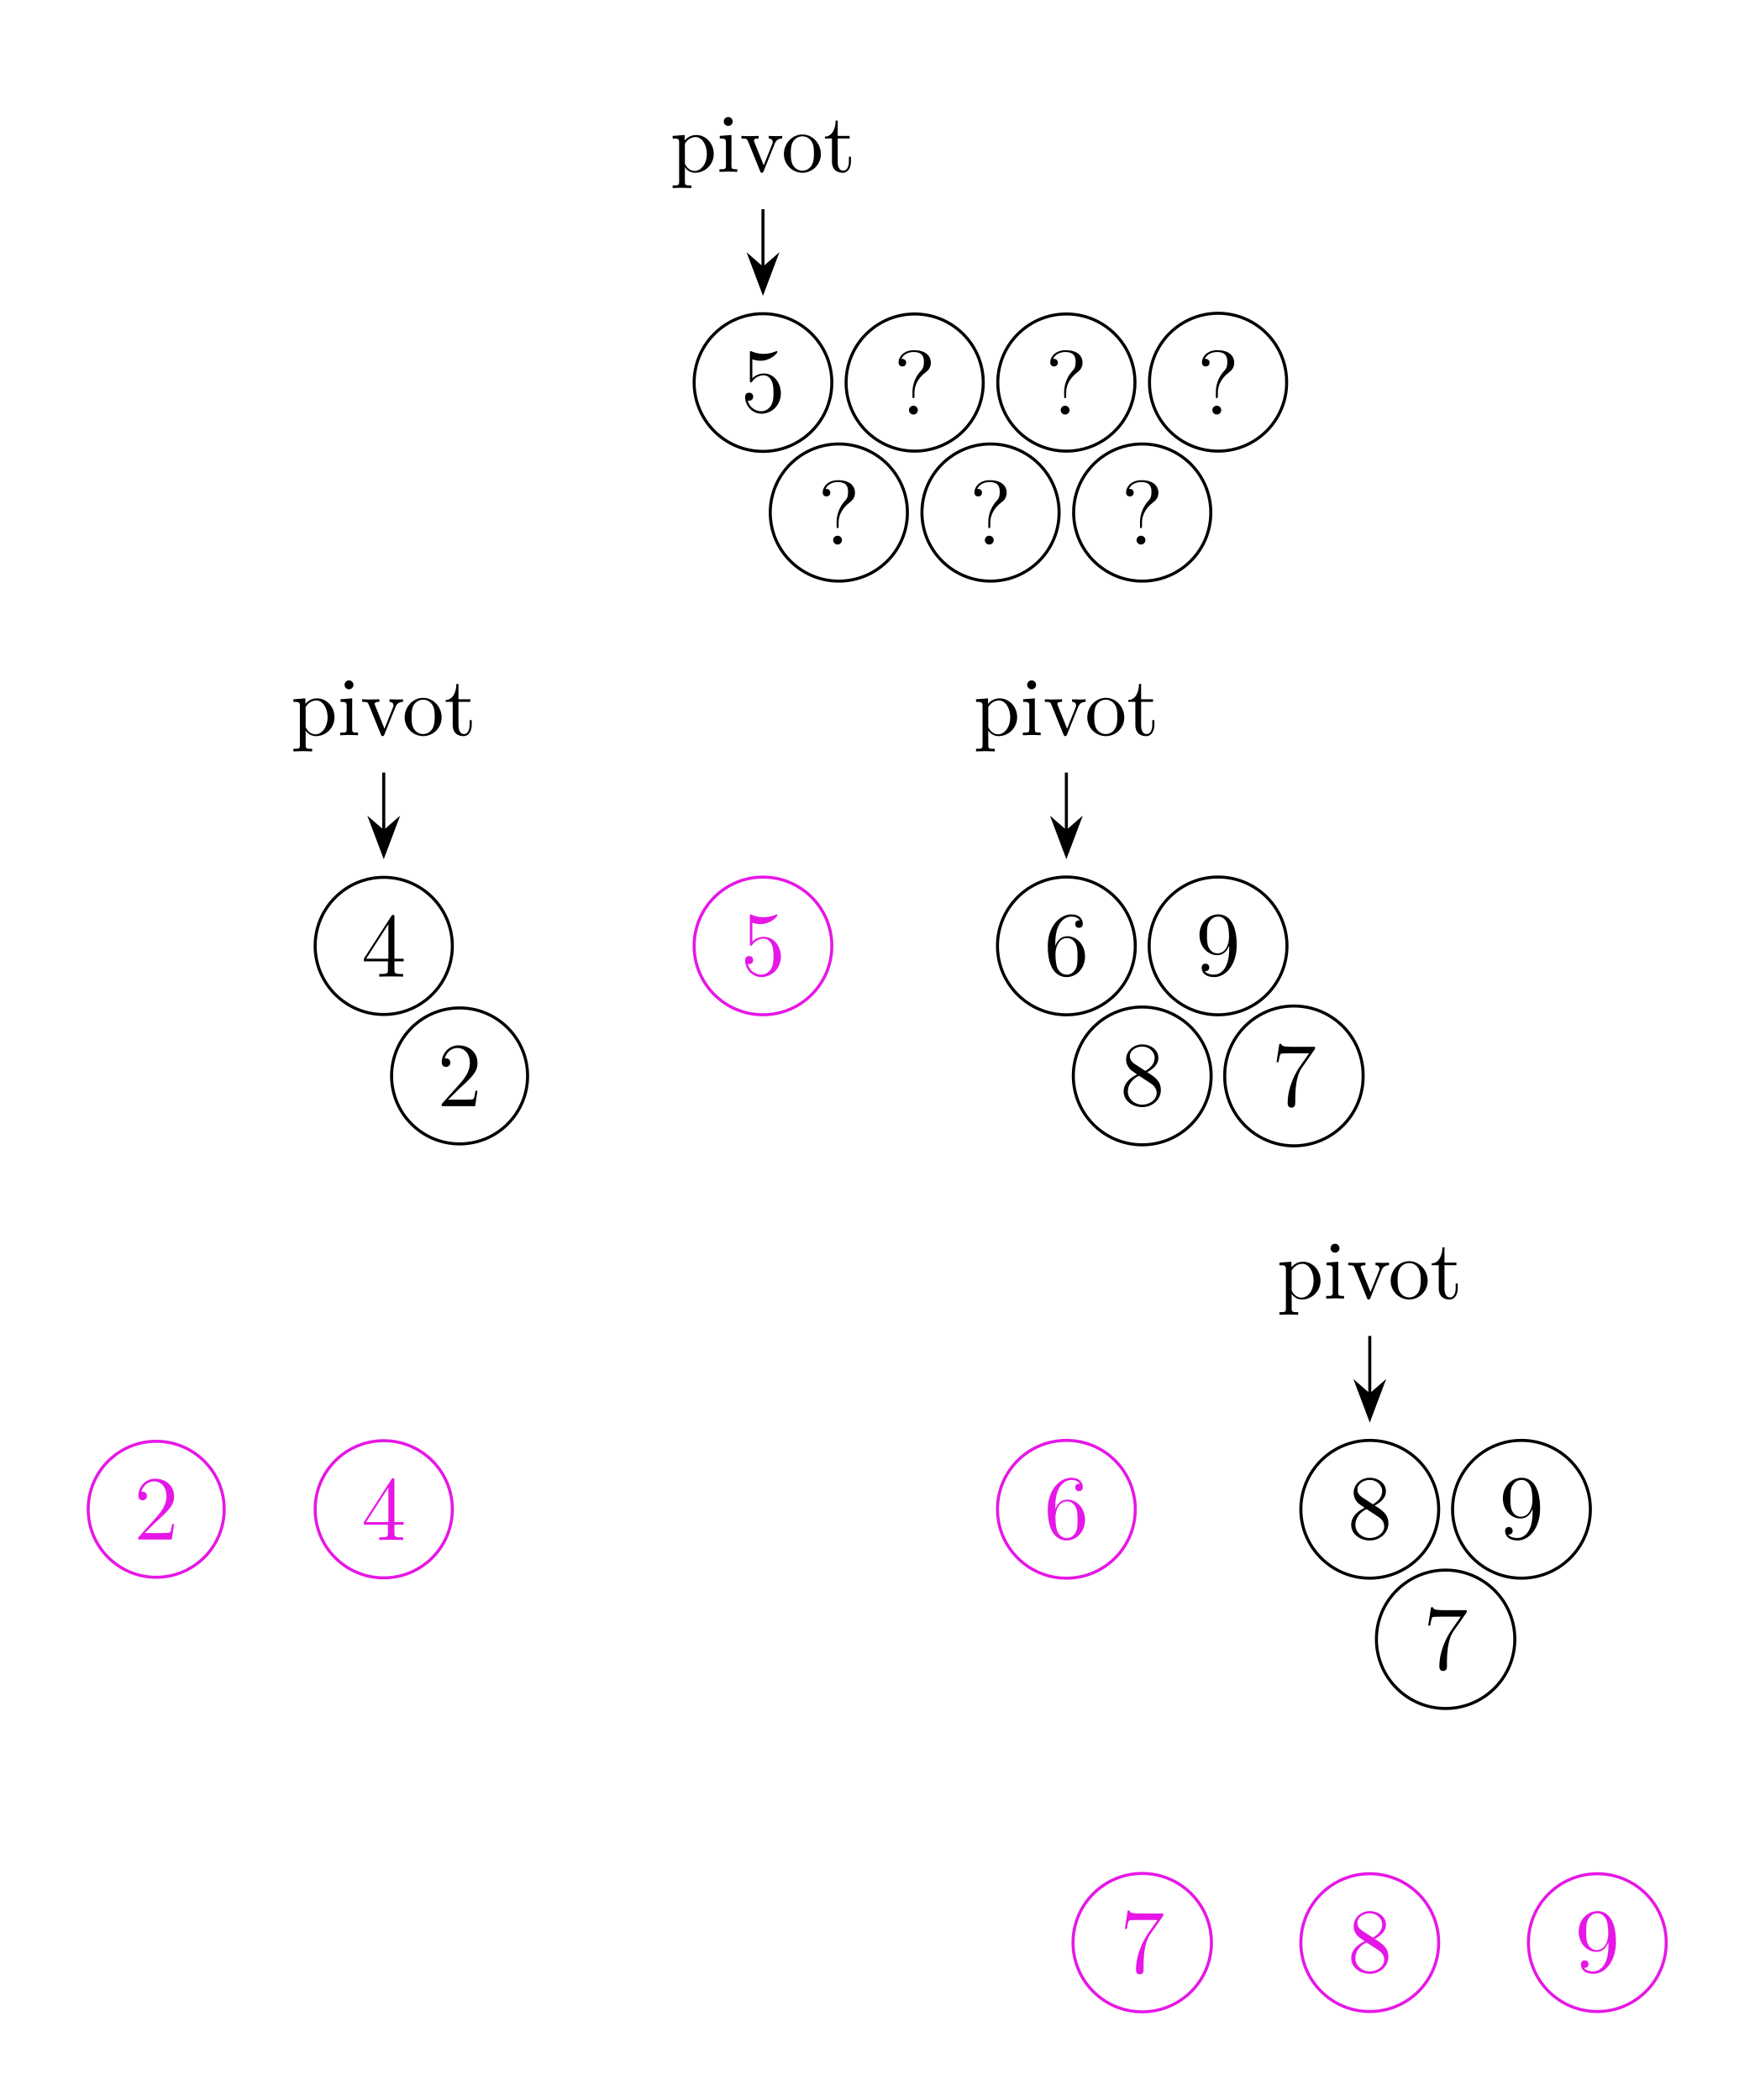
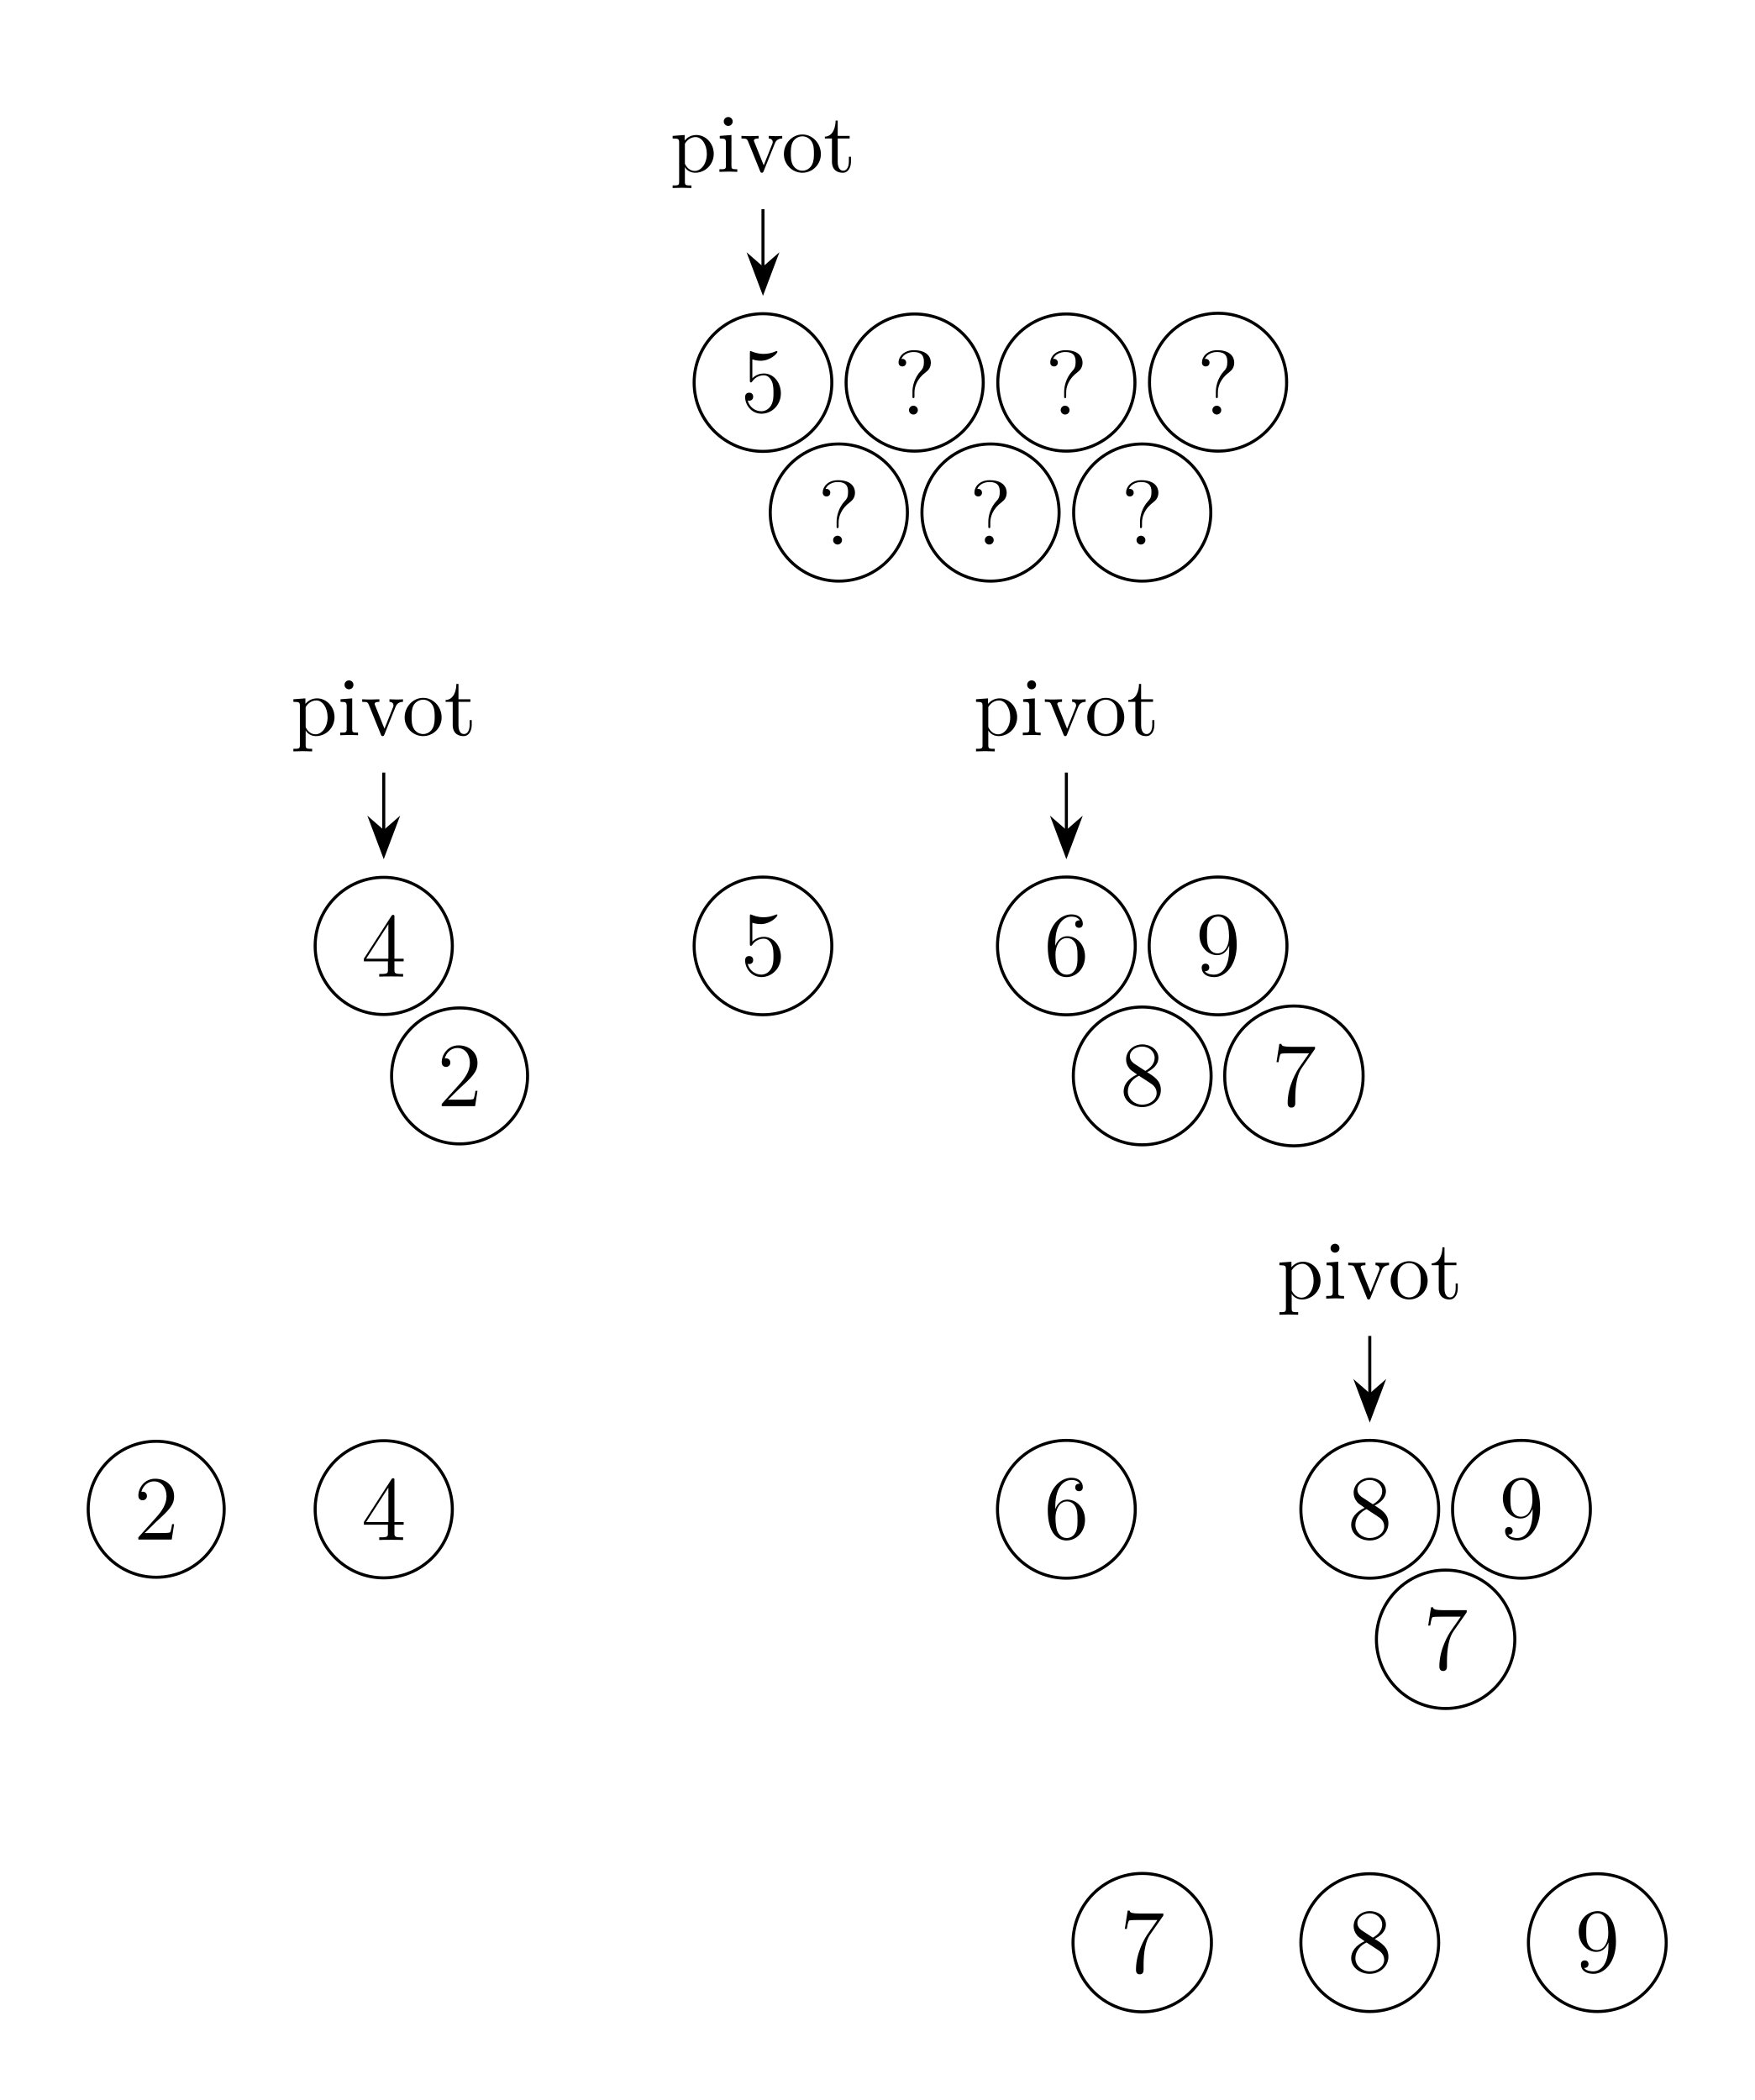
<svg xmlns="http://www.w3.org/2000/svg" xmlns:xlink="http://www.w3.org/1999/xlink" width="229.49pt" height="274.73pt" viewBox="0 0 229.49 274.73">
  <defs>
    <path id="d" d="M2.695 0v-.338c-.72 0-.764-.055-.764-.48v-4.004l-1.527.12v.338c.709 0 .807.065.807.6v2.935c0 .49-.12.49-.851.49V0l1.2-.033c.382 0 .764.022 1.135.033m-.6-6.59a.583.583 0 0 0-1.167 0 .583.583 0 0 0 1.167 0" />
    <path id="f" d="M5.139-2.335c0-1.396-1.091-2.553-2.411-2.553-1.364 0-2.423 1.19-2.423 2.553A2.435 2.435 0 0 0 2.717.12a2.43 2.43 0 0 0 2.422-2.455m-.906-.087c0 .393 0 .982-.24 1.462-.24.49-.72.807-1.265.807-.47 0-.95-.229-1.244-.73-.273-.48-.273-1.146-.273-1.539 0-.426 0-1.015.262-1.495a1.46 1.46 0 0 1 1.244-.73c.48 0 .949.24 1.232.708s.284 1.102.284 1.517" />
    <path id="c" d="M5.684-2.357c0-1.385-1.058-2.465-2.28-2.465-.851 0-1.31.48-1.527.72v-.72l-1.572.12v.338c.775 0 .851.065.851.546v5.105c0 .491-.12.491-.85.491v.339l1.221-.033 1.233.033v-.339c-.73 0-.85 0-.85-.49V-.645c.054.175.512.764 1.341.764C4.55.12 5.684-.95 5.684-2.357m-.905 0c0 1.32-.764 2.237-1.571 2.237-.437 0-.851-.218-1.146-.666-.153-.229-.153-.24-.153-.458v-2.433c.317-.556.851-.872 1.408-.872.796 0 1.462.96 1.462 2.192" />
    <path id="g" d="M3.622-1.353v-.622H3.35v.6c0 .808-.327 1.222-.73 1.222-.732 0-.732-.993-.732-1.178v-3.033h1.56v-.338h-1.56V-6.71h-.272c-.011.895-.339 2.062-1.408 2.106v.24h.928v3.011C1.135-.01 2.149.12 2.542.12c.775 0 1.08-.775 1.08-1.473" />
    <path id="e" d="M5.542-4.364v-.338c-.25.022-.567.033-.818.033l-.95-.033v.338c.405.01.525.262.525.47 0 .097-.022.141-.066.261L3.12-.851 1.898-3.895c-.065-.142-.065-.185-.065-.185 0-.284.425-.284.622-.284v-.338l-1.19.033c-.294 0-.73-.011-1.058-.033v.338c.688 0 .731.065.873.404L2.651-.087c.066.152.087.207.23.207s.185-.098.228-.207l1.43-3.546c.098-.251.283-.72 1.003-.731" />
    <path id="l" d="M5.358-1.985c0-1.22-.861-1.758-1.794-2.333.598-.322 1.471-.873 1.471-1.877 0-1.04-1.004-1.758-2.105-1.758-1.184 0-2.117.873-2.117 1.961 0 .407.12.813.455 1.22.131.155.143.167.98.753C1.088-3.48.49-2.679.49-1.806.49-.538 1.698.251 2.918.251c1.328 0 2.44-.98 2.44-2.236m-.813-4.198c0 .73-.526 1.315-1.22 1.698l-1.387-.909c-.156-.108-.634-.419-.634-1.005 0-.777.813-1.267 1.614-1.267.861 0 1.627.622 1.627 1.483m.263 4.58c0 .91-.921 1.531-1.878 1.531-1.016 0-1.89-.741-1.89-1.734 0-.933.682-1.686 1.46-2.045l1.447.945c.31.203.86.574.86 1.303" />
    <path id="a" d="M5.262-2.404c0-1.423-.956-2.607-2.212-2.607-.682 0-1.208.299-1.52.634v-2.476c.515.167.934.18 1.065.18 1.352 0 2.213-.993 2.213-1.16 0-.049-.024-.108-.096-.108 0 0-.048 0-.155.047a3.9 3.9 0 0 1-1.555.323c-.79 0-1.352-.239-1.579-.335-.083-.035-.12-.035-.12-.035-.095 0-.095.071-.095.263v3.552c0 .215 0 .287.143.287.06 0 .072-.012.192-.156.335-.49.897-.777 1.495-.777.634 0 .945.586 1.04.79.204.466.216 1.052.216 1.506s0 1.136-.335 1.675c-.263.43-.73.73-1.256.73-.79 0-1.567-.539-1.782-1.412.06.024.131.036.191.036.204 0 .527-.12.527-.526 0-.335-.228-.527-.527-.527-.215 0-.526.108-.526.574 0 1.017.813 2.177 2.14 2.177 1.352 0 2.536-1.136 2.536-2.655" />
    <path id="h" d="M5.526-1.997v-.347H4.318v-5.442c0-.227 0-.287-.168-.287-.096 0-.131 0-.227.144l-3.6 5.585v.347h3.145V-.91c0 .443-.024.562-.897.562h-.239V0c.275-.024 1.22-.024 1.555-.024s1.292 0 1.567.024v-.347h-.24c-.86 0-.896-.12-.896-.562v-1.088zm-1.998-.347H.622l2.906-4.51z" />
    <path id="k" d="M5.358-3.935c0-3.217-1.34-4.018-2.392-4.018C1.65-7.953.49-6.853.49-5.274S1.603-2.62 2.8-2.62c.885 0 1.34-.646 1.578-1.256v.395c0 2.822-1.255 3.408-1.973 3.408-.287 0-.921-.036-1.22-.454h.072c.084.024.514-.048.514-.49 0-.264-.18-.491-.49-.491s-.503.203-.503.514c0 .742.598 1.244 1.639 1.244 1.495 0 2.942-1.59 2.942-4.186M4.353-5.01c0 1.004-.454 2.153-1.507 2.153-.753 0-1.076-.61-1.184-.838-.19-.454-.19-1.028-.19-1.566 0-.67 0-1.244.31-1.735.215-.323.538-.67 1.184-.67.682 0 1.029.599 1.148.874.24.586.24 1.602.24 1.782" />
    <path id="b" d="M4.868-6.793c0-.73-.503-1.627-2.225-1.627-1.292 0-1.997.837-1.997 1.603 0 .43.323.526.502.526.203 0 .49-.143.49-.502a.48.48 0 0 0-.502-.49c-.072 0-.095 0-.12.011.264-.622.957-.909 1.591-.909 1.352 0 1.352.873 1.352 1.328 0 .706-.216.933-.419 1.148-.813.873-1.076 1.985-1.076 2.715v.574c0 .215 0 .263.131.263s.132-.084.132-.299v-.442c0-.706.287-1.758 1.495-2.655.335-.252.646-.622.646-1.244M3.169-.586a.58.58 0 0 0-.574-.574.576.576 0 0 0-.586.574.58.58 0 1 0 1.16 0" />
    <path id="m" d="M5.681-7.427v-.275H2.799c-1.448 0-1.471-.156-1.52-.383h-.262L.646-5.693h.263c.036-.215.143-.957.299-1.088.096-.072.993-.072 1.16-.072h2.536L3.636-5.035C3.313-4.57 2.105-2.607 2.105-.36c0 .132 0 .61.49.61.503 0 .503-.466.503-.622v-.598c0-1.782.287-3.17.849-3.97z" />
    <path id="j" d="M5.358-2.44c0-1.59-1.112-2.655-2.308-2.655-1.065 0-1.46.921-1.579 1.256v-.323c0-3.026 1.471-3.504 2.117-3.504.43 0 .861.131 1.088.49-.143 0-.598 0-.598.49 0 .263.18.49.49.49.3 0 .503-.179.503-.526 0-.621-.454-1.231-1.495-1.231C2.069-7.953.49-6.411.49-3.78.49-.49 1.926.25 2.942.25c1.304 0 2.416-1.136 2.416-2.69m-.98-.012c0 .61 0 1.148-.228 1.603-.299.574-.73.777-1.208.777-.753 0-1.112-.67-1.22-.92-.107-.312-.227-.898-.227-1.735 0-.945.43-2.129 1.507-2.129.658 0 1.005.443 1.184.85.191.442.191 1.04.191 1.554" />
    <path id="i" d="M5.262-2.01H5c-.036.204-.131.862-.25 1.053-.085.108-.766.108-1.125.108H1.41c.323-.275 1.053-1.04 1.364-1.328 1.818-1.674 2.487-2.296 2.487-3.48 0-1.375-1.088-2.296-2.475-2.296S.586-6.77.586-5.741c0 .61.526.61.562.61.251 0 .562-.18.562-.562 0-.335-.227-.562-.562-.562-.107 0-.131 0-.167.012.227-.813.873-1.364 1.65-1.364 1.017 0 1.639.85 1.639 1.95 0 1.017-.586 1.902-1.268 2.667L.586-.287V0h4.365z" />
  </defs>
  <path fill="none" stroke="#000" stroke-miterlimit="10" stroke-width=".399" d="M108.807 50.046a9.004 9.004 0 1 0-18.009 0 9.004 9.004 0 1 0 18.01 0Z" />
  <use xlink:href="#a" x="7.963" y="-21.958" transform="translate(88.914 75.839)scale(1.0004)" />
  <path fill="none" stroke="#000" stroke-miterlimit="10" stroke-width=".399" d="M128.615 50.046a8.97 8.97 0 1 0-17.94 0 8.97 8.97 0 0 0 17.94 0Z" />
  <use xlink:href="#b" x="7.963" y="-21.958" transform="translate(108.924 76.203)scale(1.0004)" />
  <path fill="none" stroke="#000" stroke-miterlimit="10" stroke-width=".399" d="M148.458 50.046a8.97 8.97 0 1 0-17.94 0 8.97 8.97 0 0 0 17.94 0Z" />
  <use xlink:href="#b" x="7.963" y="-21.958" transform="translate(128.767 76.203)scale(1.0004)" />
  <path fill="none" stroke="#000" stroke-miterlimit="10" stroke-width=".399" d="M168.3 50.046a8.97 8.97 0 1 0-17.939 0 8.97 8.97 0 0 0 17.94 0Z" />
  <use xlink:href="#b" x="7.963" y="-21.958" transform="translate(148.609 76.203)scale(1.0004)" />
  <path fill="none" stroke="#000" stroke-miterlimit="10" stroke-width=".399" d="M118.694 67.054a8.97 8.97 0 1 0-17.94 0 8.97 8.97 0 1 0 17.94 0Z" />
  <use xlink:href="#b" x="7.963" y="-21.958" transform="translate(99.002 93.211)scale(1.0004)" />
  <path fill="none" stroke="#000" stroke-miterlimit="10" stroke-width=".399" d="M138.537 67.054a8.97 8.97 0 1 0-17.94 0 8.97 8.97 0 1 0 17.94 0Z" />
  <use xlink:href="#b" x="7.963" y="-21.958" transform="translate(118.845 93.211)scale(1.0004)" />
  <path fill="none" stroke="#000" stroke-miterlimit="10" stroke-width=".399" d="M158.38 67.054a8.97 8.97 0 1 0-17.94 0 8.97 8.97 0 0 0 17.94 0Z" />
  <use xlink:href="#b" x="7.963" y="-21.958" transform="translate(138.688 93.211)scale(1.0004)" />
  <path fill="none" stroke="#000" stroke-miterlimit="10" stroke-width=".399" d="M99.803 35.038v-7.67" />
  <path d="m99.803 38.14 1.682-4.468-1.682 1.466-1.682-1.466Z" />
  <path fill="none" stroke="#000" stroke-miterlimit="10" stroke-width=".399" d="m99.803 38.14 1.682-4.468-1.682 1.466-1.682-1.466Z" />
  <g transform="translate(79.717 44.435)scale(1.00008)">
    <use xlink:href="#c" x="7.961" y="-21.951" />
    <use xlink:href="#d" x="14.027" y="-21.951" />
    <use xlink:href="#e" x="17.06" y="-21.951" />
    <use xlink:href="#f" x="22.515" y="-21.951" />
    <use xlink:href="#g" x="27.97" y="-21.951" />
  </g>
-   <path fill="none" stroke="#e617e6" stroke-miterlimit="10" stroke-width=".399" d="M108.807 123.748a9.004 9.004 0 1 0-18.009 0 9.004 9.004 0 1 0 18.01 0Z" />
-   <use xlink:href="#a" x="7.963" y="-21.958" fill="#e617e6" transform="translate(88.914 149.54)scale(1.0004)" />
+   <path fill="none" stroke="#000" stroke-miterlimit="10" stroke-width=".399" d="M108.807 123.748a9.004 9.004 0 1 0-18.009 0 9.004 9.004 0 1 0 18.01 0Z" />
+   <use xlink:href="#a" x="7.963" y="-21.958" transform="translate(88.914 149.54)scale(1.0004)" />
  <path fill="none" stroke="#000" stroke-miterlimit="10" stroke-width=".399" d="M59.168 123.748a8.972 8.972 0 1 0-17.944 0 8.972 8.972 0 1 0 17.944 0Z" />
  <use xlink:href="#h" x="7.963" y="-21.958" transform="translate(39.307 149.732)scale(1.0004)" />
  <path fill="none" stroke="#000" stroke-miterlimit="10" stroke-width=".399" d="M69.011 140.756a8.894 8.894 0 1 0-17.788 0 8.894 8.894 0 0 0 17.788 0Z" />
  <use xlink:href="#i" x="7.963" y="-21.958" transform="translate(49.228 166.68)scale(1.0004)" />
  <path fill="none" stroke="#000" stroke-miterlimit="10" stroke-width=".399" d="M148.5 123.748a9.012 9.012 0 1 0-18.024 0 9.012 9.012 0 1 0 18.025 0Z" />
  <use xlink:href="#j" x="7.963" y="-21.958" transform="translate(128.599 149.546)scale(1.0004)" />
  <path fill="none" stroke="#000" stroke-miterlimit="10" stroke-width=".399" d="M168.343 123.748a9.012 9.012 0 1 0-18.024 0 9.012 9.012 0 1 0 18.024 0Z" />
  <use xlink:href="#k" x="7.963" y="-21.958" transform="translate(148.442 149.546)scale(1.0004)" />
  <path fill="none" stroke="#000" stroke-miterlimit="10" stroke-width=".399" d="M158.422 140.756a9.012 9.012 0 1 0-18.025 0 9.012 9.012 0 1 0 18.025 0Z" />
  <use xlink:href="#l" x="7.963" y="-21.958" transform="translate(138.521 166.554)scale(1.0004)" />
  <path fill="none" stroke="#000" stroke-miterlimit="10" stroke-width=".399" d="M178.304 140.756a9.052 9.052 0 1 0-18.103 0 9.052 9.052 0 1 0 18.103 0Z" />
  <use xlink:href="#m" x="7.963" y="-21.958" transform="translate(158.363 166.62)scale(1.0004)" />
  <path fill="none" stroke="#000" stroke-miterlimit="10" stroke-width=".399" d="M50.196 108.74v-7.67" />
  <path d="m50.196 111.842 1.682-4.468-1.682 1.465-1.682-1.465Z" />
  <path fill="none" stroke="#000" stroke-miterlimit="10" stroke-width=".399" d="m50.196 111.842 1.682-4.468-1.682 1.465-1.682-1.465Z" />
  <g transform="translate(30.11 118.136)scale(1.00008)">
    <use xlink:href="#c" x="7.961" y="-21.951" />
    <use xlink:href="#d" x="14.027" y="-21.951" />
    <use xlink:href="#e" x="17.06" y="-21.951" />
    <use xlink:href="#f" x="22.515" y="-21.951" />
    <use xlink:href="#g" x="27.97" y="-21.951" />
  </g>
  <path fill="none" stroke="#000" stroke-miterlimit="10" stroke-width=".399" d="M139.488 108.74v-7.67" />
  <path d="m139.488 111.842 1.682-4.468-1.682 1.465-1.682-1.465Z" />
  <path fill="none" stroke="#000" stroke-miterlimit="10" stroke-width=".399" d="m139.488 111.842 1.682-4.468-1.682 1.465-1.682-1.465Z" />
  <g transform="translate(119.403 118.136)scale(1.00008)">
    <use xlink:href="#c" x="7.961" y="-21.951" />
    <use xlink:href="#d" x="14.027" y="-21.951" />
    <use xlink:href="#e" x="17.06" y="-21.951" />
    <use xlink:href="#f" x="22.515" y="-21.951" />
    <use xlink:href="#g" x="27.97" y="-21.951" />
  </g>
-   <path fill="none" stroke="#e617e6" stroke-miterlimit="10" stroke-width=".399" d="M148.5 197.45a9.012 9.012 0 1 0-18.024 0 9.012 9.012 0 1 0 18.025 0Z" />
-   <use xlink:href="#j" x="7.963" y="-21.958" fill="#e617e6" transform="translate(128.599 223.248)scale(1.0004)" />
-   <path fill="none" stroke="#e617e6" stroke-miterlimit="10" stroke-width=".399" d="M59.168 197.45a8.972 8.972 0 1 0-17.944 0 8.972 8.972 0 1 0 17.944 0Z" />
-   <use xlink:href="#h" x="7.963" y="-21.958" fill="#e617e6" transform="translate(39.307 223.433)scale(1.0004)" />
-   <path fill="none" stroke="#e617e6" stroke-miterlimit="10" stroke-width=".399" d="M29.326 197.45a8.894 8.894 0 1 0-17.789 0 8.894 8.894 0 1 0 17.789 0Z" />
-   <use xlink:href="#i" x="7.963" y="-21.958" fill="#e617e6" transform="translate(9.543 223.374)scale(1.0004)" />
+   <path fill="none" stroke="#000" stroke-miterlimit="10" stroke-width=".399" d="M148.5 197.45a9.012 9.012 0 1 0-18.024 0 9.012 9.012 0 1 0 18.025 0Z" />
+   <use xlink:href="#j" x="7.963" y="-21.958" transform="translate(128.599 223.248)scale(1.0004)" />
+   <path fill="none" stroke="#000" stroke-miterlimit="10" stroke-width=".399" d="M59.168 197.45a8.972 8.972 0 1 0-17.944 0 8.972 8.972 0 1 0 17.944 0Z" />
+   <use xlink:href="#h" x="7.963" y="-21.958" transform="translate(39.307 223.433)scale(1.0004)" />
+   <path fill="none" stroke="#000" stroke-miterlimit="10" stroke-width=".399" d="M29.326 197.45a8.894 8.894 0 1 0-17.789 0 8.894 8.894 0 1 0 17.789 0Z" />
+   <use xlink:href="#i" x="7.963" y="-21.958" transform="translate(9.543 223.374)scale(1.0004)" />
  <path fill="none" stroke="#000" stroke-miterlimit="10" stroke-width=".399" d="M188.186 197.45a9.012 9.012 0 1 0-18.024 0 9.012 9.012 0 1 0 18.024 0Z" />
  <use xlink:href="#l" x="7.963" y="-21.958" transform="translate(168.285 223.248)scale(1.0004)" />
  <path fill="none" stroke="#000" stroke-miterlimit="10" stroke-width=".399" d="M208.029 197.45a9.012 9.012 0 1 0-18.025 0 9.012 9.012 0 1 0 18.025 0Z" />
  <use xlink:href="#k" x="7.963" y="-21.958" transform="translate(188.128 223.248)scale(1.0004)" />
  <path fill="none" stroke="#000" stroke-miterlimit="10" stroke-width=".399" d="M198.147 214.458a9.052 9.052 0 1 0-18.104 0 9.052 9.052 0 1 0 18.104 0Z" />
  <use xlink:href="#m" x="7.963" y="-21.958" transform="translate(178.206 240.322)scale(1.0004)" />
  <path fill="none" stroke="#000" stroke-miterlimit="10" stroke-width=".399" d="M179.174 182.442v-7.67" />
  <path d="m179.174 185.543 1.682-4.468-1.682 1.466-1.682-1.466Z" />
  <path fill="none" stroke="#000" stroke-miterlimit="10" stroke-width=".399" d="m179.174 185.543 1.682-4.468-1.682 1.466-1.682-1.466Z" />
  <g transform="translate(159.088 191.838)scale(1.00008)">
    <use xlink:href="#c" x="7.961" y="-21.951" />
    <use xlink:href="#d" x="14.027" y="-21.951" />
    <use xlink:href="#e" x="17.06" y="-21.951" />
    <use xlink:href="#f" x="22.515" y="-21.951" />
    <use xlink:href="#g" x="27.97" y="-21.951" />
  </g>
-   <path fill="none" stroke="#e617e6" stroke-miterlimit="10" stroke-width=".399" d="M158.462 254.143a9.052 9.052 0 1 0-18.104 0 9.052 9.052 0 1 0 18.104 0Z" />
-   <use xlink:href="#m" x="7.963" y="-21.958" fill="#e617e6" transform="translate(138.521 280.007)scale(1.0004)" />
-   <path fill="none" stroke="#e617e6" stroke-miterlimit="10" stroke-width=".399" d="M188.186 254.143a9.012 9.012 0 1 0-18.024 0 9.012 9.012 0 1 0 18.024 0Z" />
-   <use xlink:href="#l" x="7.963" y="-21.958" fill="#e617e6" transform="translate(168.285 279.942)scale(1.0004)" />
-   <path fill="none" stroke="#e617e6" stroke-miterlimit="10" stroke-width=".399" d="M217.95 254.143a9.012 9.012 0 1 0-18.024 0 9.012 9.012 0 1 0 18.024 0Z" />
-   <use xlink:href="#k" x="7.963" y="-21.958" fill="#e617e6" transform="translate(198.049 279.942)scale(1.0004)" />
+   <path fill="none" stroke="#000" stroke-miterlimit="10" stroke-width=".399" d="M158.462 254.143a9.052 9.052 0 1 0-18.104 0 9.052 9.052 0 1 0 18.104 0Z" />
+   <use xlink:href="#m" x="7.963" y="-21.958" transform="translate(138.521 280.007)scale(1.0004)" />
+   <path fill="none" stroke="#000" stroke-miterlimit="10" stroke-width=".399" d="M188.186 254.143a9.012 9.012 0 1 0-18.024 0 9.012 9.012 0 1 0 18.024 0Z" />
+   <use xlink:href="#l" x="7.963" y="-21.958" transform="translate(168.285 279.942)scale(1.0004)" />
+   <path fill="none" stroke="#000" stroke-miterlimit="10" stroke-width=".399" d="M217.95 254.143a9.012 9.012 0 1 0-18.024 0 9.012 9.012 0 1 0 18.024 0Z" />
+   <use xlink:href="#k" x="7.963" y="-21.958" transform="translate(198.049 279.942)scale(1.0004)" />
</svg>
